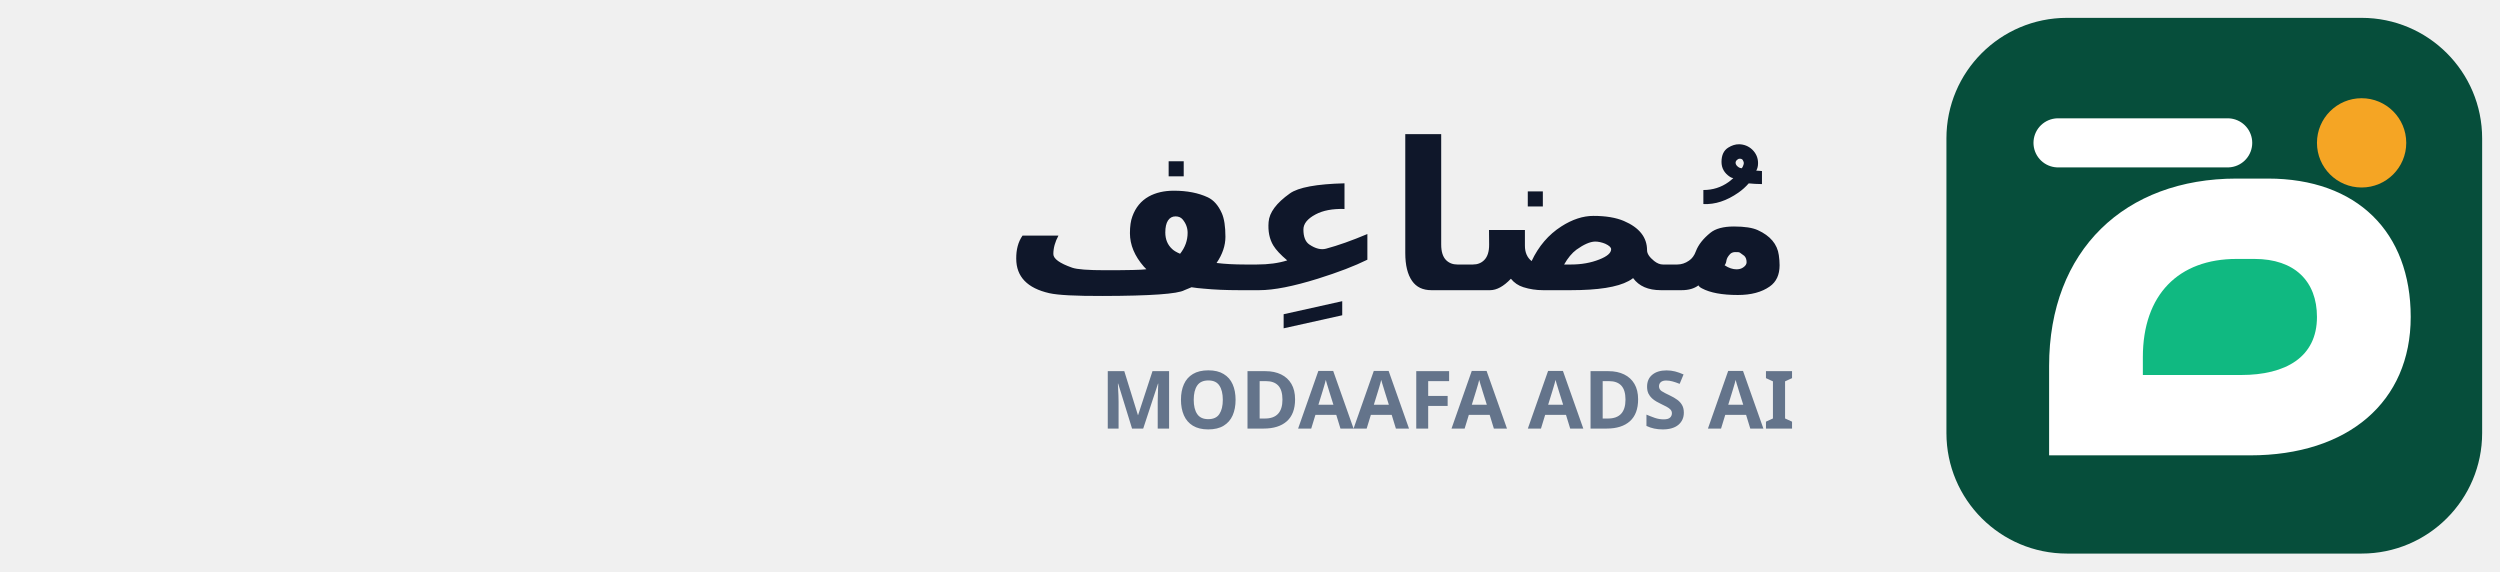
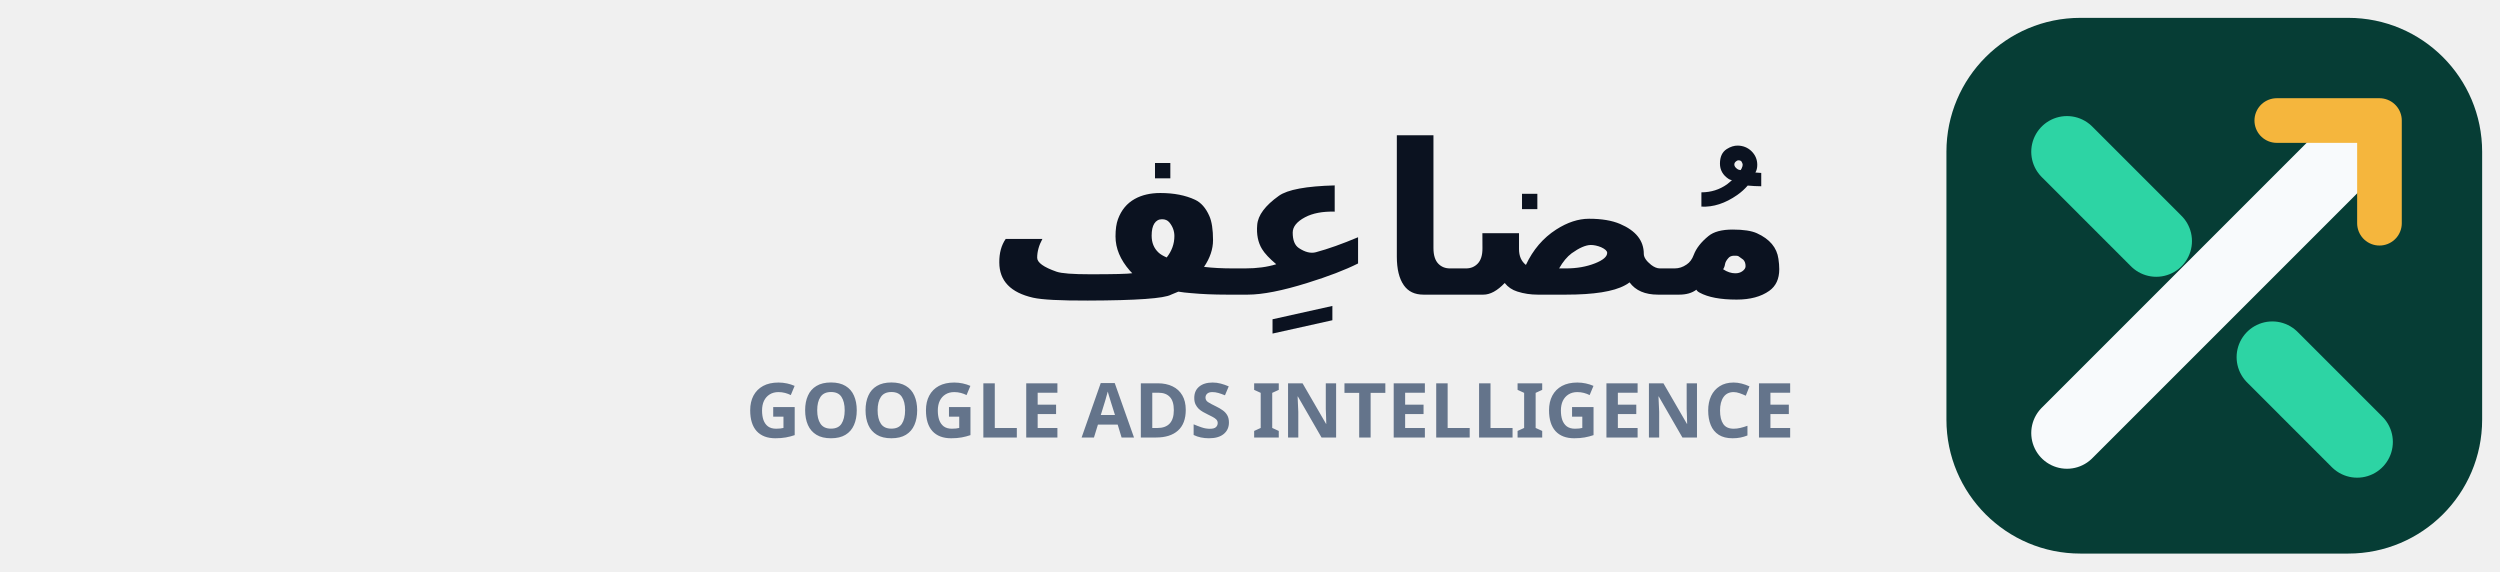
- <svg xmlns="http://www.w3.org/2000/svg" viewBox="0 0 560 128" role="img" aria-label="مُضاعِف — Modaafa Ads AI">
+ <svg xmlns="http://www.w3.org/2000/svg" viewBox="0 0 560 128" role="img" aria-label="مُضاعِف — ذكاء إعلانات Google">
  <g transform="translate(432 0)">
-     <rect x="4" y="4" width="120" height="120" rx="27" fill="#064E3B" />
-     <path d="M27 101V82C27 56 44 40 69 40H76C96 40 108 52 108 71C108 90 94 102 72 102H27V101Z" fill="#FFFFFF" />
-     <path d="M48 84V80C48 66 56 58 69 58H73C82 58 87 63 87 71C87 80 80 84 70 84H48Z" fill="#10B981" />
-     <path d="M29 32H67" stroke="#FFFFFF" stroke-width="11" stroke-linecap="round" />
-     <circle cx="97" cy="32" r="10" fill="#F5A524" />
+     <rect x="4" y="4" width="120" height="120" rx="30" fill="#063D35" />
+     <path d="M31 34L51 54M77 80L96 99" fill="none" stroke="#2DD4A4" stroke-width="16" stroke-linecap="round" />
+     <path d="M31 97L93 35" fill="none" stroke="#F8FAFC" stroke-width="16" stroke-linecap="round" />
+     <path d="M78 27H101V50" fill="none" stroke="#F5B63D" stroke-width="10" stroke-linecap="round" stroke-linejoin="round" />
  </g>
-   <text x="402" y="65" fill="#0F172A" font-family="'IBM Plex Sans Arabic','Geeza Pro','Tahoma',sans-serif" font-size="46" font-weight="700" text-anchor="end">مُضاعِف</text>
-   <text x="402" y="96" fill="#64748B" font-family="'IBM Plex Sans Arabic','Segoe UI',sans-serif" font-size="18" font-weight="600" text-anchor="end" direction="ltr">MODAAFA ADS AI</text>
+   <text x="402" y="66" fill="#0B1220" font-family="'IBM Plex Sans Arabic','Geeza Pro','Tahoma',sans-serif" font-size="47" font-weight="700" text-anchor="end">مُضاعِف</text>
+   <text x="402" y="98" fill="#64748B" font-family="'IBM Plex Sans Arabic','Segoe UI',sans-serif" font-size="17" font-weight="600" text-anchor="end" direction="ltr">GOOGLE ADS INTELLIGENCE</text>
</svg>
